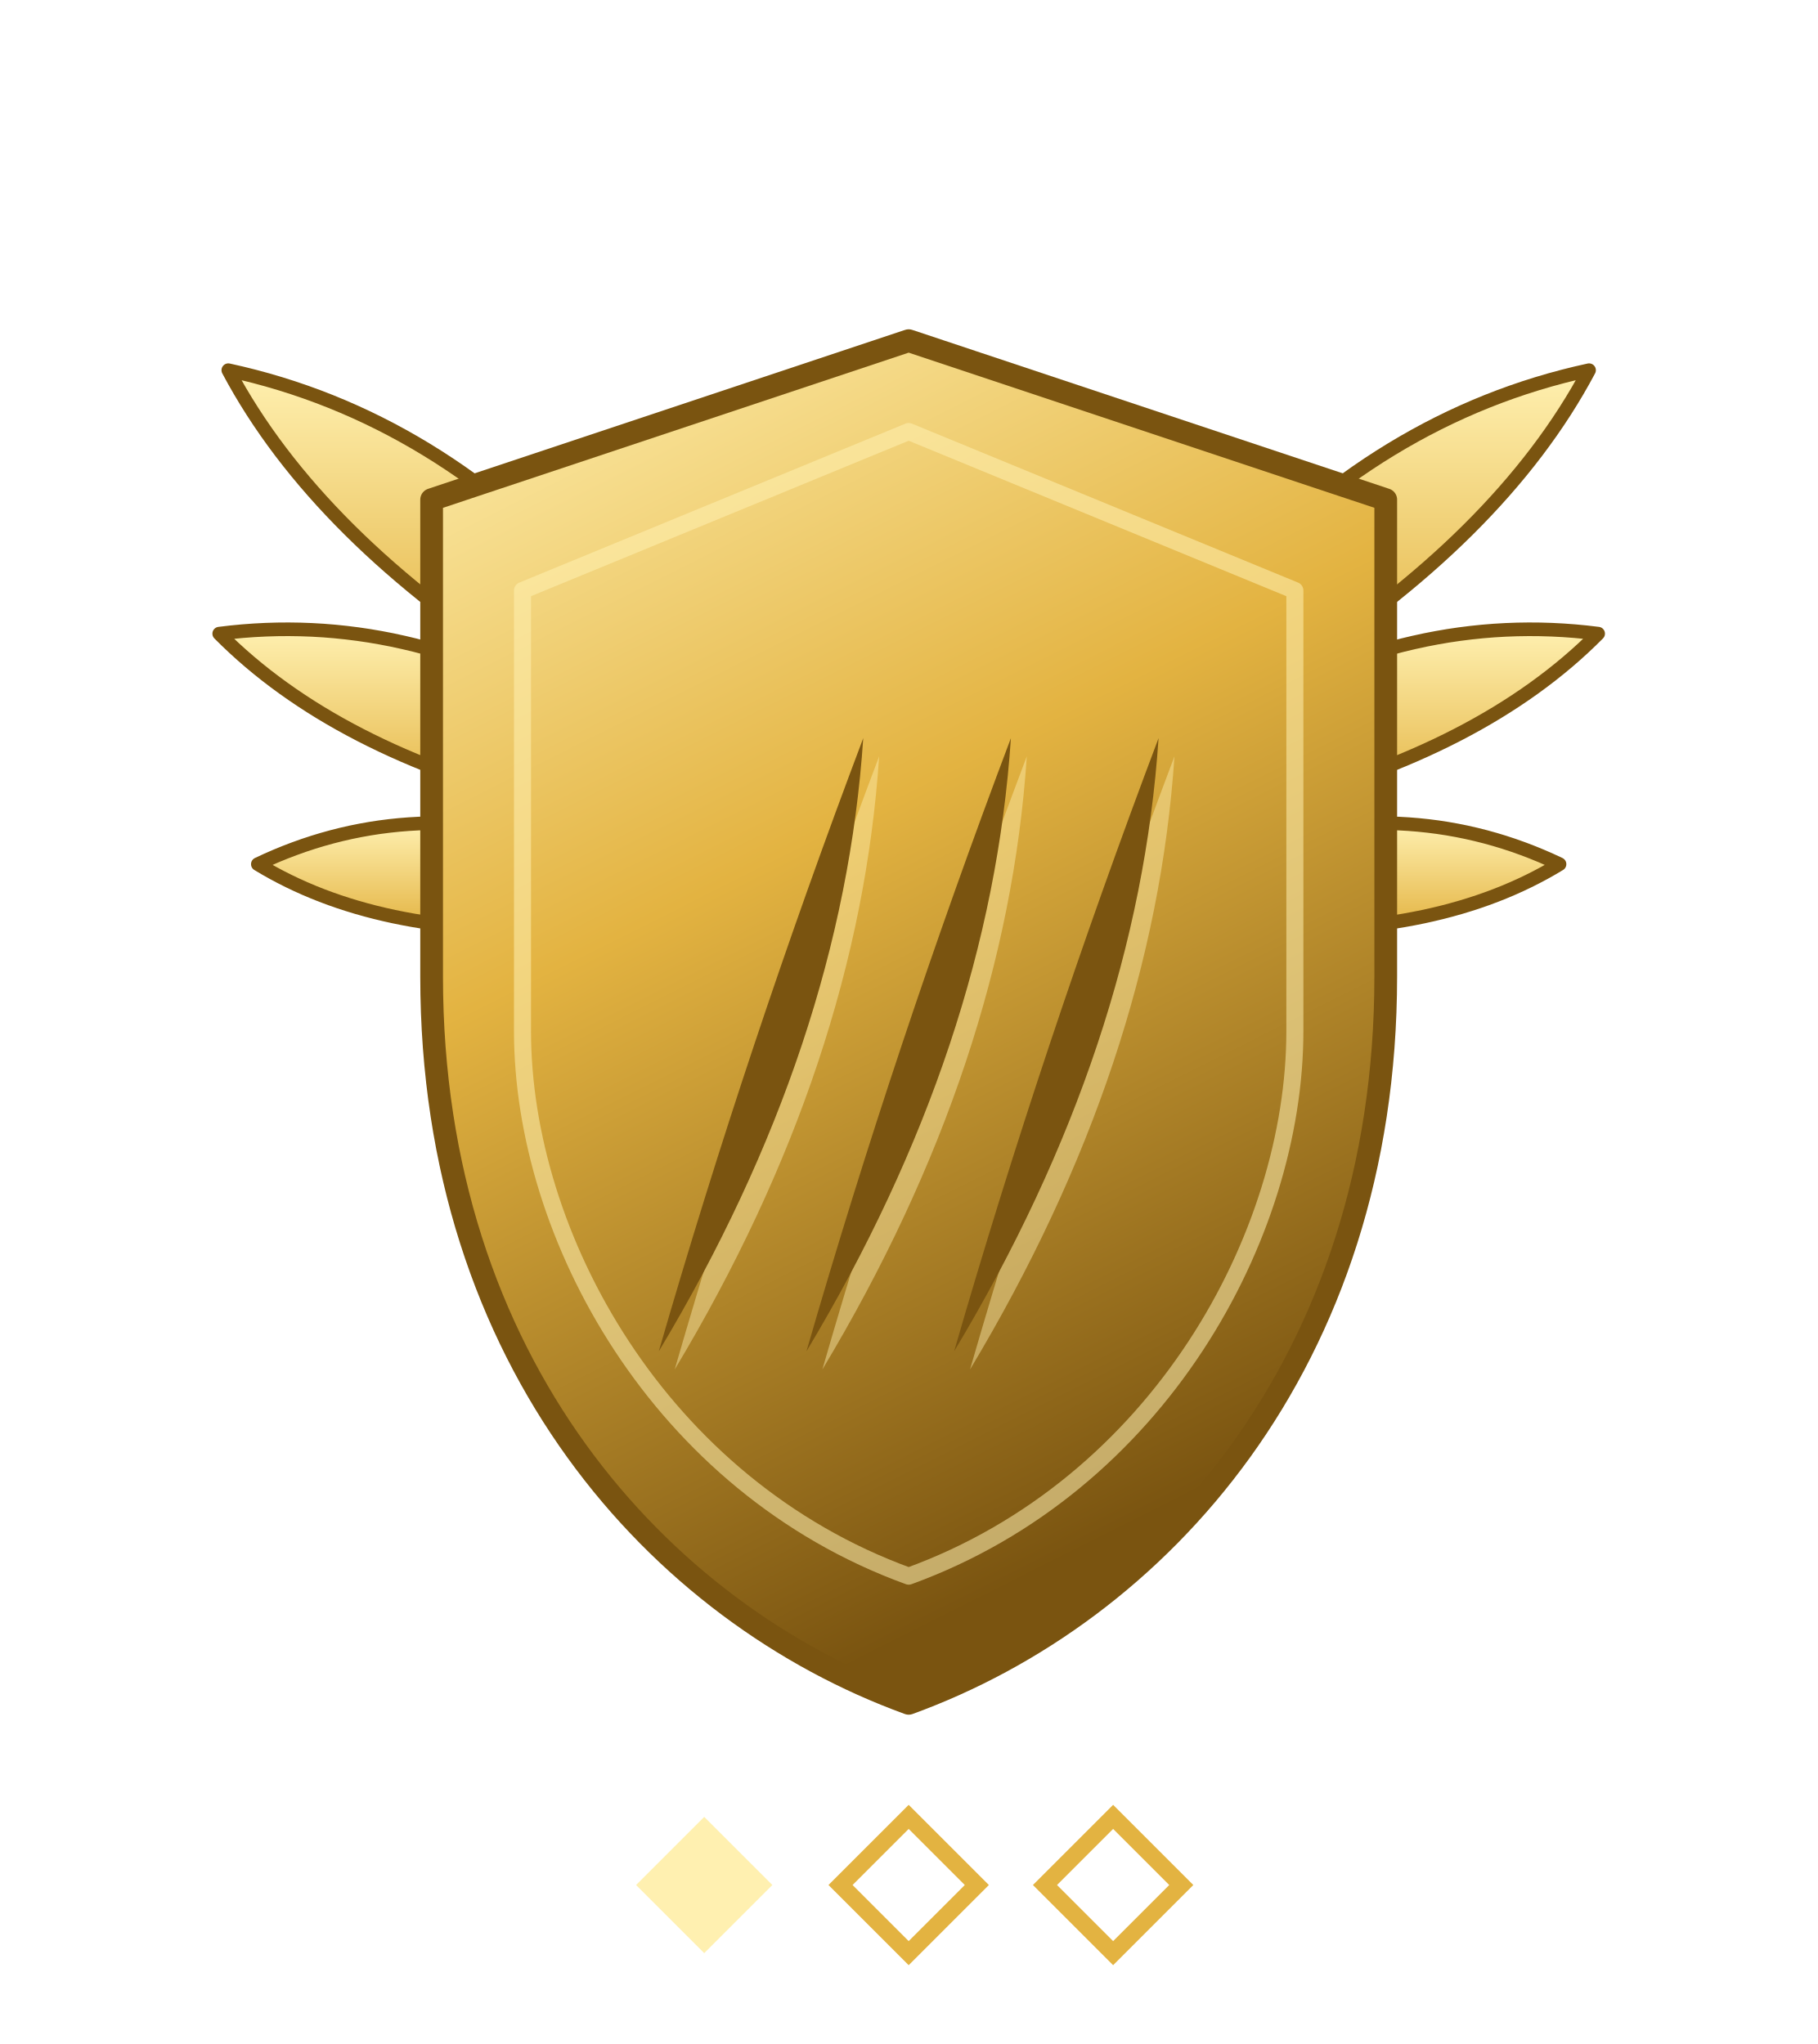
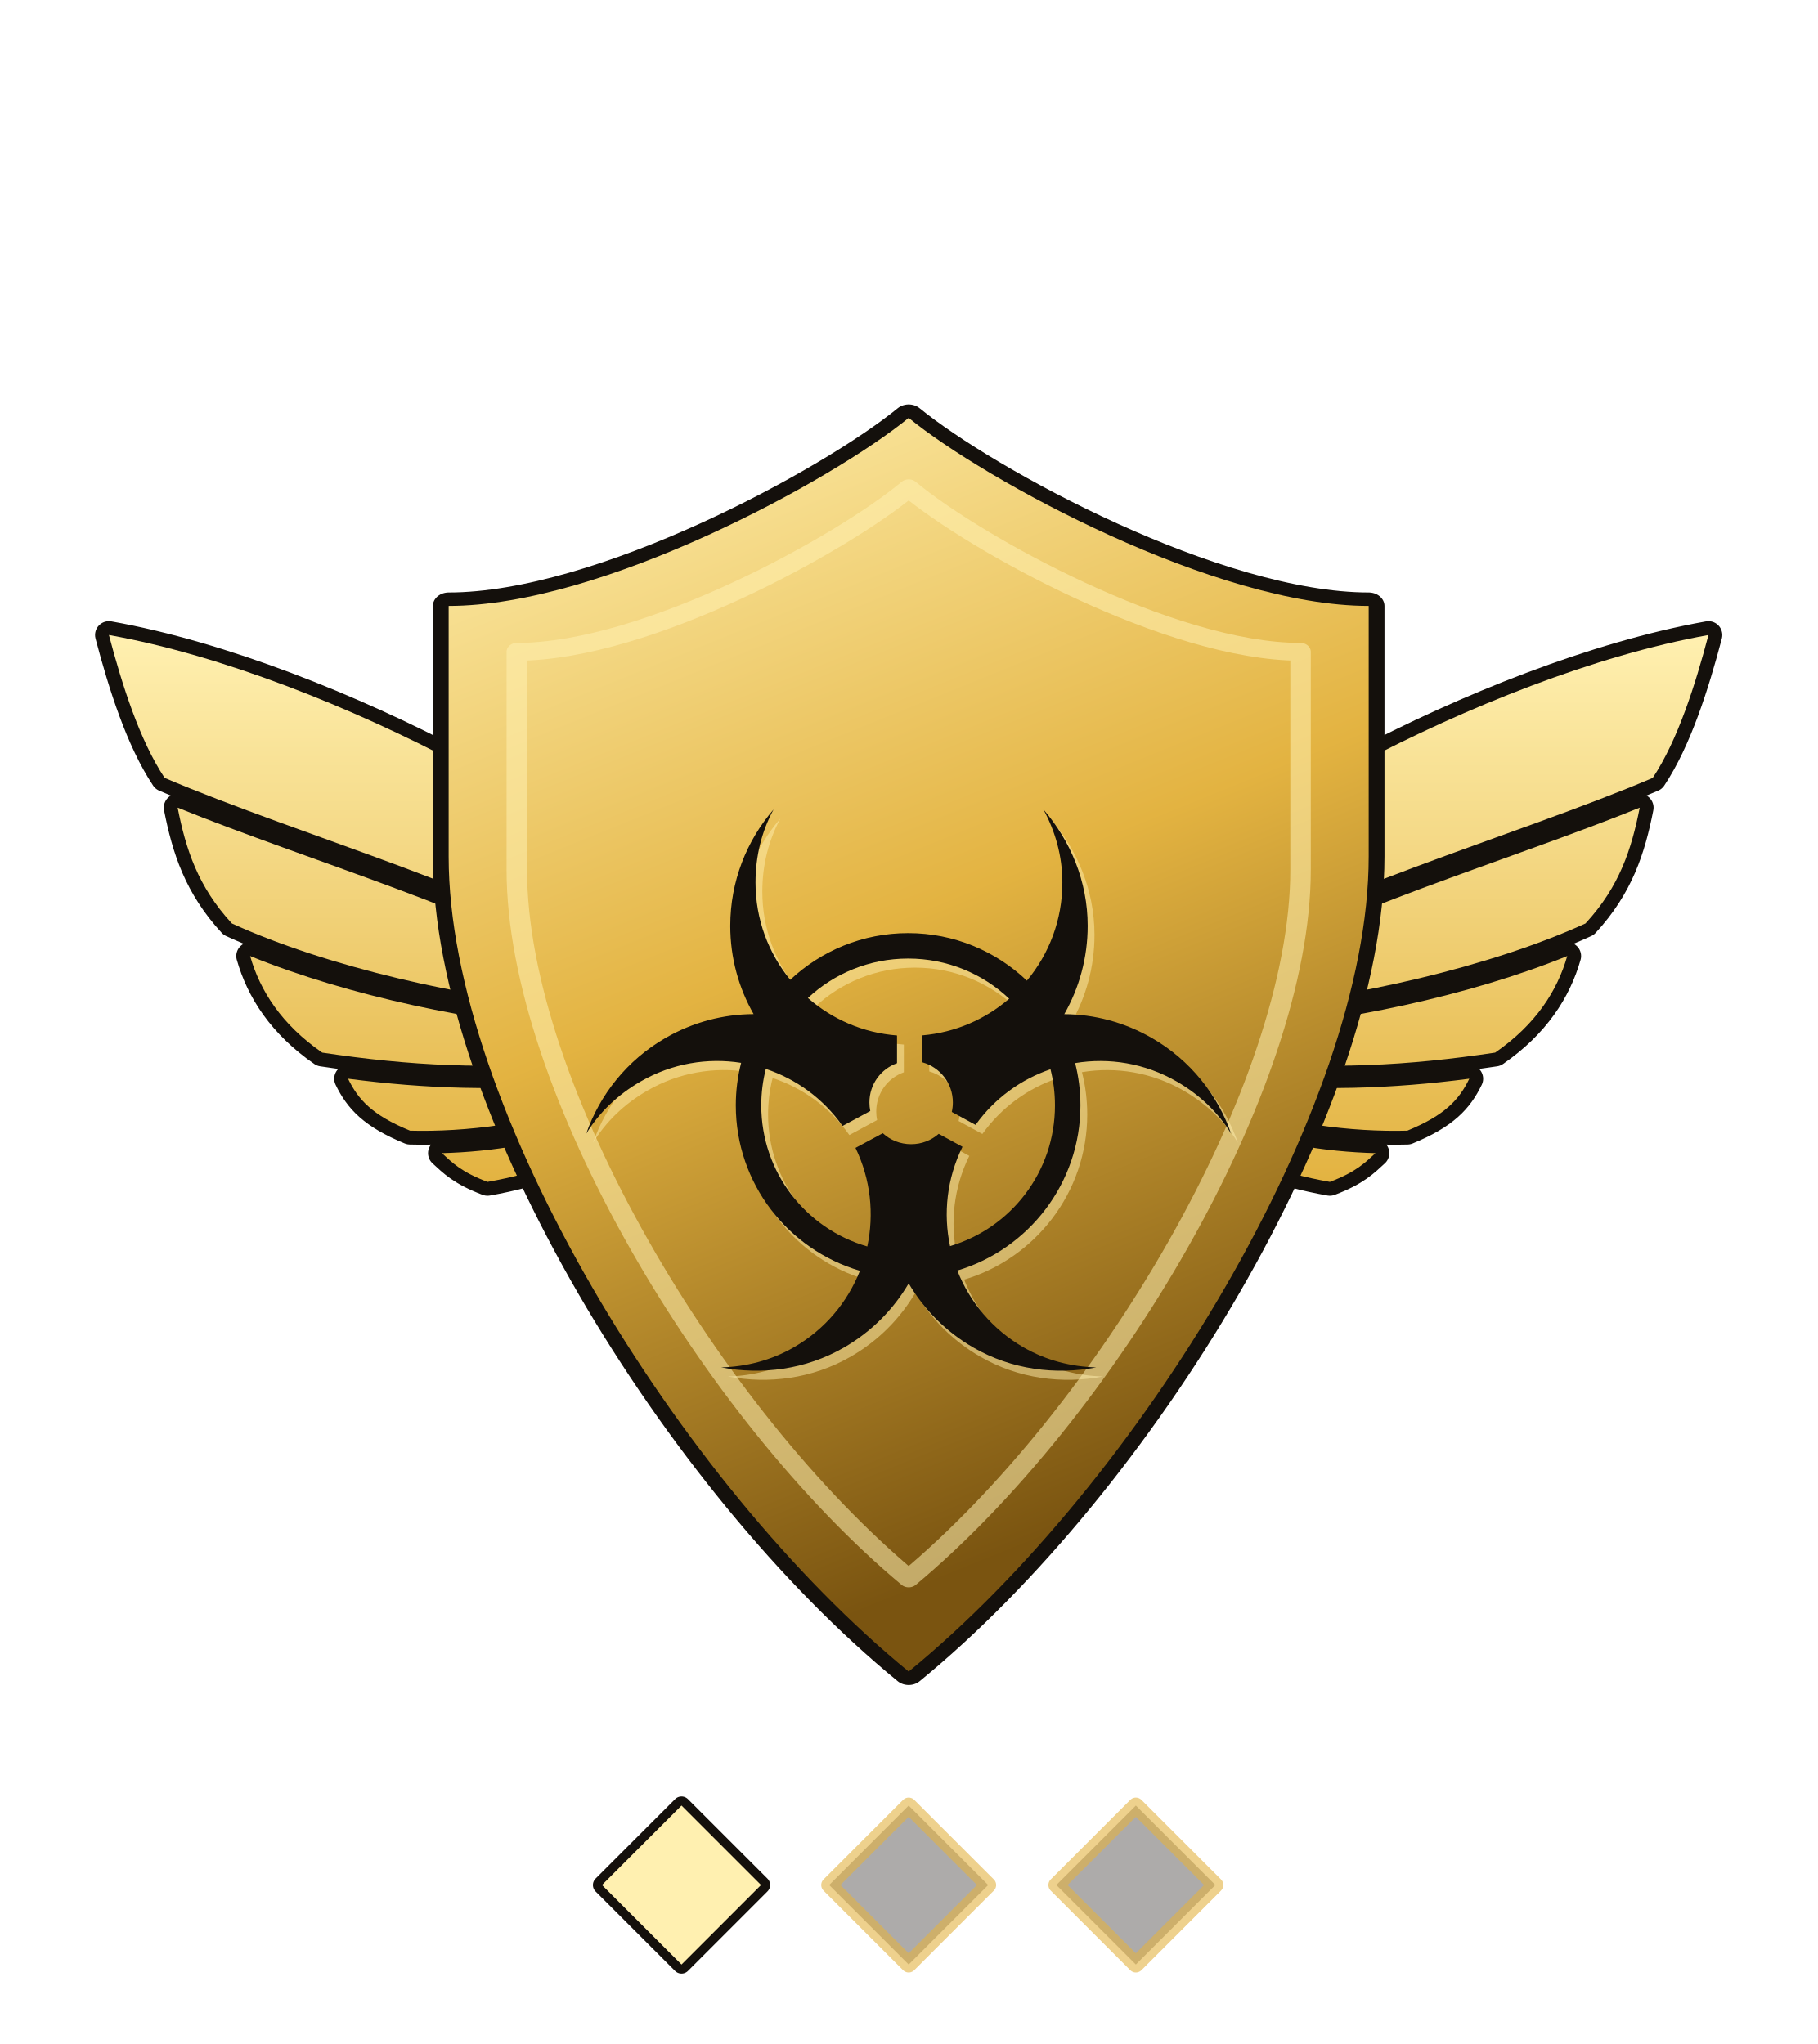
<svg xmlns="http://www.w3.org/2000/svg" viewBox="0 0 160 180" width="160" height="180" role="img" aria-label="Gold III">
  <defs>
-     <linearGradient id="mgold0" x1="0" y1="0" x2="0.35" y2="1">
+     <linearGradient id="mgold0" x1="0" y1="0" x2="0.3" y2="1">
      <stop offset="0" stop-color="#fff0b0" />
-       <stop offset="0.45" stop-color="#e3b341" />
+       <stop offset="0.5" stop-color="#e3b341" />
      <stop offset="1" stop-color="#7a5410" />
    </linearGradient>
    <linearGradient id="wgold0" x1="0" y1="0" x2="0" y2="1">
      <stop offset="0" stop-color="#fff0b0" />
      <stop offset="1" stop-color="#e3b341" />
    </linearGradient>
-     <radialGradient id="hgold0" cx="0.5" cy="0.48" r="0.5">
-       <stop offset="0.55" stop-color="#e3b341" stop-opacity="0.55" />
+     <radialGradient id="rgold0" cx="0.5" cy="0.5" r="0.5">
+       <stop offset="0.35" stop-color="#fff0b0" />
+       <stop offset="1" stop-color="#e3b341" />
+     </radialGradient>
+     <radialGradient id="hgold0" cx="0.5" cy="0.5" r="0.5">
+       <stop offset="0.2" stop-color="#e3b341" stop-opacity="0.6" />
      <stop offset="1" stop-color="#e3b341" stop-opacity="0" />
    </radialGradient>
  </defs>
-   <path d="M50.3 74.2 Q35.5 70 22.7 76.1 Q33.2 82.5 49.7 81.8 Z" fill="url(#wgold0)" stroke="#7a5410" stroke-width="1.2" stroke-linejoin="round" />
-   <path d="M51.4 63.1 Q35.7 53.7 19.3 55.8 Q29.5 66.1 48.6 70.9 Z" fill="url(#wgold0)" stroke="#7a5410" stroke-width="1.2" stroke-linejoin="round" />
-   <path d="M52.8 52.5 Q38.6 36.6 20.1 32.6 Q27.9 47.3 47.2 59.5 Z" fill="url(#wgold0)" stroke="#7a5410" stroke-width="1.2" stroke-linejoin="round" />
-   <path d="M109.7 74.2 Q124.5 70 137.3 76.1 Q126.8 82.5 110.3 81.8 Z" fill="url(#wgold0)" stroke="#7a5410" stroke-width="1.2" stroke-linejoin="round" />
-   <path d="M108.6 63.1 Q124.3 53.7 140.7 55.8 Q130.5 66.1 111.4 70.9 Z" fill="url(#wgold0)" stroke="#7a5410" stroke-width="1.2" stroke-linejoin="round" />
-   <path d="M107.2 52.5 Q121.4 36.6 139.9 32.6 Q132.1 47.3 112.8 59.5 Z" fill="url(#wgold0)" stroke="#7a5410" stroke-width="1.2" stroke-linejoin="round" />
-   <path d="M80 30 L122 44 V86 C122 120 102 142 80 150 C58 142 38 120 38 86 V44 Z" fill="url(#mgold0)" stroke="#7a5410" stroke-width="2" stroke-linejoin="round" />
-   <path d="M80 38 L114 52 V90.8 C114 108.8 102 130.8 80 138.8 C58 130.8 46 108.8 46 90.8 V52 Z" fill="none" stroke="#fff0b0" stroke-opacity="0.55" stroke-width="1.5" stroke-linejoin="round" />
-   <path d="M76 65 Q74.2 92 58 119 Q65.8 92 76 65 Z" fill="#fff0b0" fill-opacity="0.45" transform="translate(1.4 1.6)" />
-   <path d="M76 65 Q74.2 92 58 119 Q65.8 92 76 65 Z" fill="#7a5410" />
-   <path d="M89 65 Q87.2 92 71 119 Q78.8 92 89 65 Z" fill="#fff0b0" fill-opacity="0.45" transform="translate(1.4 1.6)" />
-   <path d="M89 65 Q87.2 92 71 119 Q78.8 92 89 65 Z" fill="#7a5410" />
-   <path d="M102 65 Q100.2 92 84 119 Q91.8 92 102 65 Z" fill="#fff0b0" fill-opacity="0.45" transform="translate(1.4 1.6)" />
-   <path d="M102 65 Q100.2 92 84 119 Q91.8 92 102 65 Z" fill="#7a5410" />
-   <polygon points="62,160 68,166 62,172 56,166" fill="#fff0b0" />
-   <polygon points="80,160 86,166 80,172 74,166" fill="none" stroke="#e3b341" stroke-width="1.5" />
-   <polygon points="98,160 104,166 98,172 92,166" fill="none" stroke="#e3b341" stroke-width="1.5" />
+   <path transform="translate(35 80) scale(-0.11 0.11) translate(-256 -256)" d="M487 37.1C396.4 53.23 292 95.28 207.5 140 163 163.6 124 187.8 95.39 209.2 81.08 220 69.36 230 60.93 238.6c-8.43 8.7-13.38 16.3-14.65 20.3-9.04 28.7-3.42 57.7 1.73 84.7 9.55 50.4-3.23 88.9-22.98 126.3 25.24-5.7 45.36-19.8 57-47 8.47-19.8 9.13-37 11.43-57.6 2.3-20.6 6.45-44.2 22.44-73.2l.2-.4.2-.4c8.8-12.6 26.2-22.2 50-33.4 23.7-11.2 53.6-23 86-35.1 63.8-23.8 137.2-48.7 190.1-71.3 20-30.1 34-74.24 44.6-114.4zm-55 138.2c-51.7 21-116.6 43.1-173.5 64.3-32.2 12-61.8 23.7-84.6 34.5-22.6 10.7-38.5 21.6-42.6 27.2-6.8 12.3-11.1 23.2-14 33.3 83.4-6.5 195.3-31.8 271.3-66.6 27.4-29.7 36.9-59.7 43.4-92.7zm-58 118.8c-79 32.2-182 53.3-260.8 58.6-.9 5-1.5 9.8-2 14.6-.4 3.5-.7 7.1-1.1 10.6 72.4 7.5 136.3 4 206.2-6.5 32.6-22.5 49.8-49.6 57.7-77.3zm-78.4 98.2c-62.3 8.1-121.6 10.2-187.6 3.4-.7 4.5-1.6 9-2.7 13.6 35.9 19.2 98.1 25.8 140.7 24.6 30.2-12.4 41.5-24.8 49.6-41.6zM99.78 426.7c-1.15 2.1-3.14 6.7-4.21 8.9 14.03 20.2 48.73 32.2 88.43 39.3 21.2-8 28.3-15.5 36.5-23-39.7-1.1-86.7-7.7-120.7-25.2z" fill="url(#wgold0)" stroke="#14100c" stroke-width="22.18" stroke-linejoin="round" paint-order="stroke" />
+   <path transform="translate(125 80) scale(0.11 0.11) translate(-256 -256)" d="M487 37.1C396.4 53.23 292 95.28 207.5 140 163 163.6 124 187.8 95.39 209.2 81.08 220 69.36 230 60.93 238.6c-8.43 8.7-13.38 16.3-14.65 20.3-9.04 28.7-3.42 57.7 1.73 84.7 9.55 50.4-3.23 88.9-22.98 126.3 25.24-5.7 45.36-19.8 57-47 8.47-19.8 9.13-37 11.43-57.6 2.3-20.6 6.45-44.2 22.44-73.2l.2-.4.2-.4c8.8-12.6 26.2-22.2 50-33.4 23.7-11.2 53.6-23 86-35.1 63.8-23.8 137.2-48.7 190.1-71.3 20-30.1 34-74.24 44.6-114.4zm-55 138.2c-51.7 21-116.6 43.1-173.5 64.3-32.2 12-61.8 23.7-84.6 34.5-22.6 10.7-38.5 21.6-42.6 27.2-6.8 12.3-11.1 23.2-14 33.3 83.4-6.5 195.3-31.8 271.3-66.6 27.4-29.7 36.9-59.7 43.4-92.7zm-58 118.8c-79 32.2-182 53.3-260.8 58.6-.9 5-1.5 9.8-2 14.6-.4 3.5-.7 7.1-1.1 10.6 72.4 7.5 136.3 4 206.2-6.5 32.6-22.5 49.8-49.6 57.7-77.3zm-78.4 98.2c-62.3 8.1-121.6 10.2-187.6 3.4-.7 4.5-1.6 9-2.7 13.6 35.9 19.2 98.1 25.8 140.7 24.6 30.2-12.4 41.5-24.8 49.6-41.6zM99.78 426.7c-1.15 2.1-3.14 6.7-4.21 8.9 14.03 20.2 48.73 32.2 88.43 39.3 21.2-8 28.3-15.5 36.5-23-39.7-1.1-86.7-7.7-120.7-25.2z" fill="url(#wgold0)" stroke="#14100c" stroke-width="22.18" stroke-linejoin="round" paint-order="stroke" />
+   <path transform="translate(80 92) scale(0.27 0.23) translate(-256 -256)" d="M256 16c25 24 100 72 150 72v96c0 96-75 240-150 312-75-72-150-216-150-312V88c50 0 125-48 150-72z" fill="url(#mgold0)" stroke="#14100c" stroke-width="10.29" stroke-linejoin="round" paint-order="stroke" />
+   <path transform="translate(80 91) scale(0.23 0.2) translate(-256 -256)" d="M256 16c25 24 100 72 150 72v96c0 96-75 240-150 312-75-72-150-216-150-312V88c50 0 125-48 150-72z" fill="none" stroke="#fff0b0" stroke-opacity="0.55" stroke-width="7.84" stroke-linejoin="round" paint-order="stroke" />
+   <path transform="translate(80.6 96.8) scale(0.12 0.12) translate(-257.15 -247.65)" d="M158.03 41.656c-19.755 22.934-31.78 52.76-31.78 85.406 0 23.544 6.228 45.667 17.125 64.782-22.02.108-44.312 5.78-64.72 17.562-28.266 16.32-48.113 41.64-58.093 70.22 9.484-15.492 23.012-28.562 39.844-38.282 23.238-13.417 49.246-17.604 73.813-13.72-2.547 9.988-3.907 20.45-3.907 31.22 0 57.436 38.516 106.03 91.062 121.375-9.005 22.822-25.49 42.892-48.406 56.124-16.838 9.722-35.253 14.313-53.407 14.78 29.763 5.674 61.89 1.723 90.187-14.624 20.317-11.732 36.307-28.117 47.406-47.03 11.1 18.922 27.08 35.325 47.406 47.06 28.296 16.35 60.422 20.268 90.188 14.595-18.163-.466-36.574-5.03-53.406-14.75-22.99-13.275-39.514-33.43-48.5-56.344 52.175-15.572 90.312-64.01 90.312-121.186 0-10.714-1.356-21.122-3.875-31.063 24.812-4.113 51.127.025 74.626 13.595 16.832 9.725 30.362 22.788 39.844 38.28-9.978-28.58-29.826-53.896-58.094-70.217-20.29-11.718-42.444-17.393-64.344-17.563 10.906-19.12 17.157-41.258 17.157-64.813 0-32.68-12.678-62.462-32.47-85.406 8.668 15.962 13.906 34.184 13.906 53.625 0 27.412-9.775 52.516-26.03 72.032-22.69-21.61-53.39-34.906-87.126-34.906-33.412 0-63.84 13.036-86.47 34.28-15.94-19.424-25.5-44.29-25.5-71.405 0-19.44 4.58-37.662 13.25-53.624zm98.72 109.438c28.748 0 54.833 11.19 74.125 29.47-17.373 14.994-39.375 24.76-63.594 26.874v19.812c12.912 3.6 22.283 15.35 22.283 29.47 0 2.39-.272 4.708-.782 6.936l17.44 9.5c14.018-19.577 33.415-33.477 54.967-40.844 2.14 8.485 3.282 17.372 3.282 26.532 0 48.918-32.41 90.075-76.97 103.28-5.058-23.923-2.37-49.563 9.125-72.905l-17.438-9.5c-5.385 4.726-12.45 7.592-20.25 7.592-8.056 0-15.342-3.05-20.78-8.062l-20.032 10.78c11.2 23.207 13.728 48.628 8.656 72.345-44.973-12.95-77.78-54.324-77.78-103.53 0-9.25 1.163-18.223 3.344-26.783 22.14 7.39 42.055 21.663 56.28 41.875l20.345-10.968c-.414-2.02-.626-4.103-.626-6.25 0-13.38 8.396-24.635 20.25-28.845V207.53c-24.962-1.917-47.63-11.958-65.375-27.5 19.238-17.95 45.074-28.936 73.53-28.936z" fill="#fff0b0" fill-opacity="0.5" />
+   <path transform="translate(80 96) scale(0.12 0.12) translate(-257.15 -247.65)" d="M158.03 41.656c-19.755 22.934-31.78 52.76-31.78 85.406 0 23.544 6.228 45.667 17.125 64.782-22.02.108-44.312 5.78-64.72 17.562-28.266 16.32-48.113 41.64-58.093 70.22 9.484-15.492 23.012-28.562 39.844-38.282 23.238-13.417 49.246-17.604 73.813-13.72-2.547 9.988-3.907 20.45-3.907 31.22 0 57.436 38.516 106.03 91.062 121.375-9.005 22.822-25.49 42.892-48.406 56.124-16.838 9.722-35.253 14.313-53.407 14.78 29.763 5.674 61.89 1.723 90.187-14.624 20.317-11.732 36.307-28.117 47.406-47.03 11.1 18.922 27.08 35.325 47.406 47.06 28.296 16.35 60.422 20.268 90.188 14.595-18.163-.466-36.574-5.03-53.406-14.75-22.99-13.275-39.514-33.43-48.5-56.344 52.175-15.572 90.312-64.01 90.312-121.186 0-10.714-1.356-21.122-3.875-31.063 24.812-4.113 51.127.025 74.626 13.595 16.832 9.725 30.362 22.788 39.844 38.28-9.978-28.58-29.826-53.896-58.094-70.217-20.29-11.718-42.444-17.393-64.344-17.563 10.906-19.12 17.157-41.258 17.157-64.813 0-32.68-12.678-62.462-32.47-85.406 8.668 15.962 13.906 34.184 13.906 53.625 0 27.412-9.775 52.516-26.03 72.032-22.69-21.61-53.39-34.906-87.126-34.906-33.412 0-63.84 13.036-86.47 34.28-15.94-19.424-25.5-44.29-25.5-71.405 0-19.44 4.58-37.662 13.25-53.624zm98.72 109.438c28.748 0 54.833 11.19 74.125 29.47-17.373 14.994-39.375 24.76-63.594 26.874v19.812c12.912 3.6 22.283 15.35 22.283 29.47 0 2.39-.272 4.708-.782 6.936l17.44 9.5c14.018-19.577 33.415-33.477 54.967-40.844 2.14 8.485 3.282 17.372 3.282 26.532 0 48.918-32.41 90.075-76.97 103.28-5.058-23.923-2.37-49.563 9.125-72.905l-17.438-9.5c-5.385 4.726-12.45 7.592-20.25 7.592-8.056 0-15.342-3.05-20.78-8.062l-20.032 10.78c11.2 23.207 13.728 48.628 8.656 72.345-44.973-12.95-77.78-54.324-77.78-103.53 0-9.25 1.163-18.223 3.344-26.783 22.14 7.39 42.055 21.663 56.28 41.875l20.345-10.968c-.414-2.02-.626-4.103-.626-6.25 0-13.38 8.396-24.635 20.25-28.845V207.53c-24.962-1.917-47.63-11.958-65.375-27.5 19.238-17.95 45.074-28.936 73.53-28.936z" fill="#14100c" />
+   <path d="M60 159 L67 166 L60 173 L53 166 Z" fill="#fff0b0" stroke="#14100c" stroke-width="1.6" stroke-linejoin="round" paint-order="stroke" />
+   <path d="M80 159 L87 166 L80 173 L73 166 Z" fill="#14100c" fill-opacity="0.35" stroke="#e3b341" stroke-opacity="0.6" stroke-width="1.4" stroke-linejoin="round" />
+   <path d="M100 159 L107 166 L100 173 L93 166 Z" fill="#14100c" fill-opacity="0.35" stroke="#e3b341" stroke-opacity="0.6" stroke-width="1.4" stroke-linejoin="round" />
</svg>
